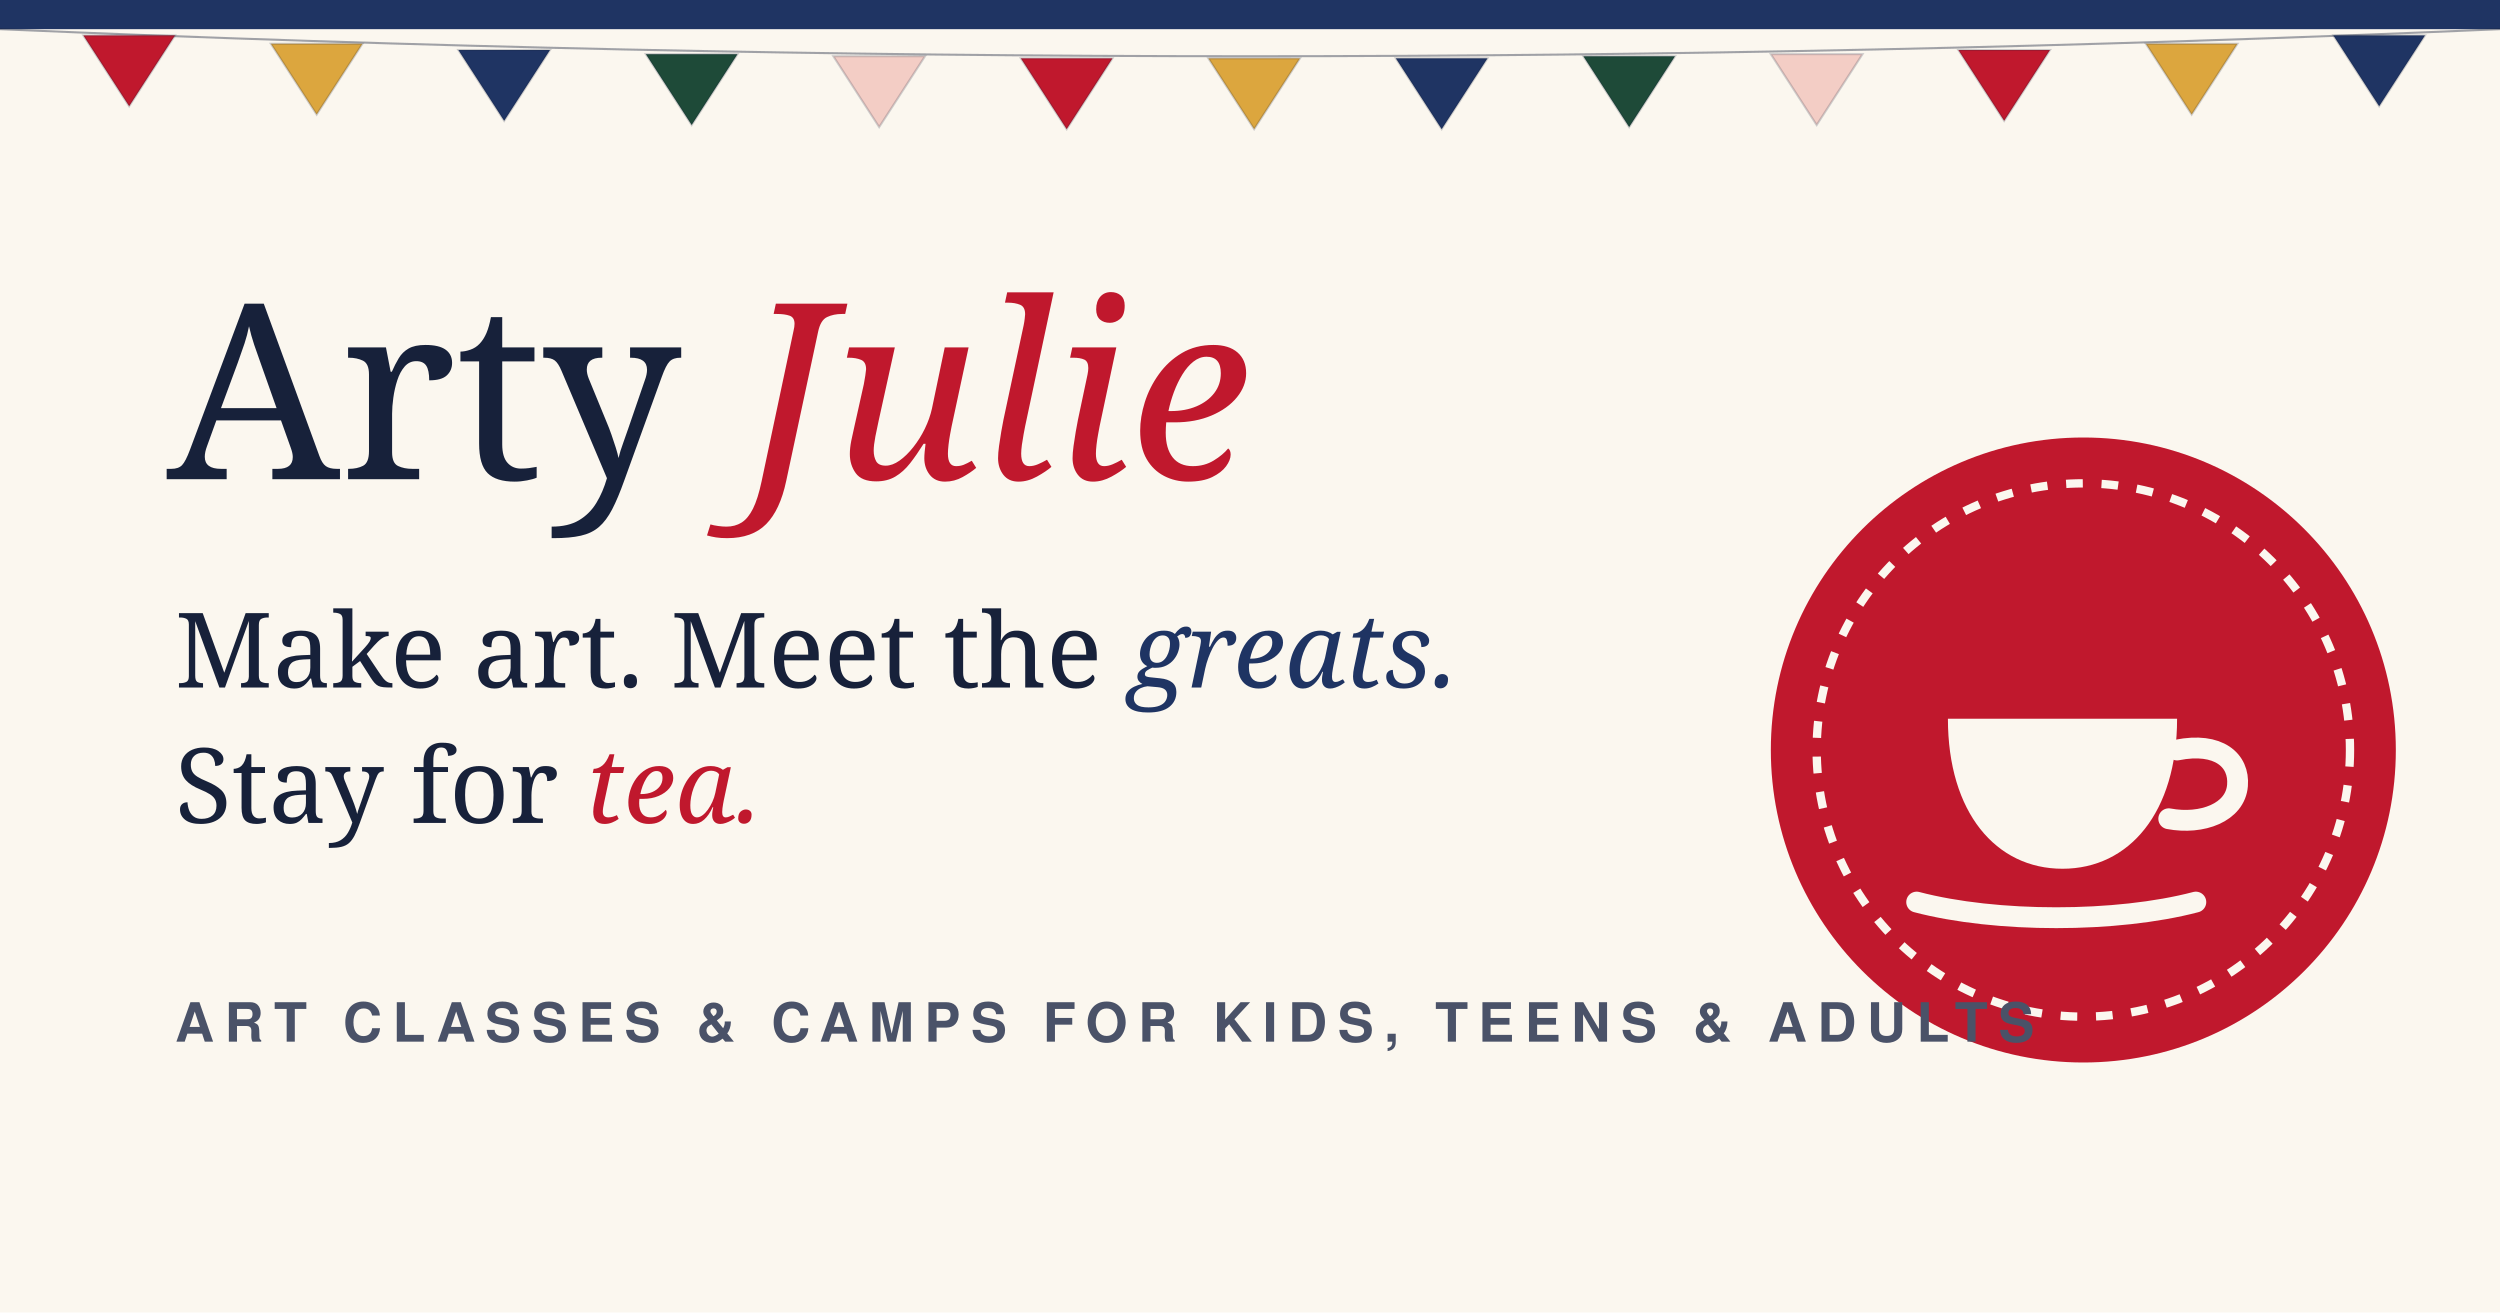
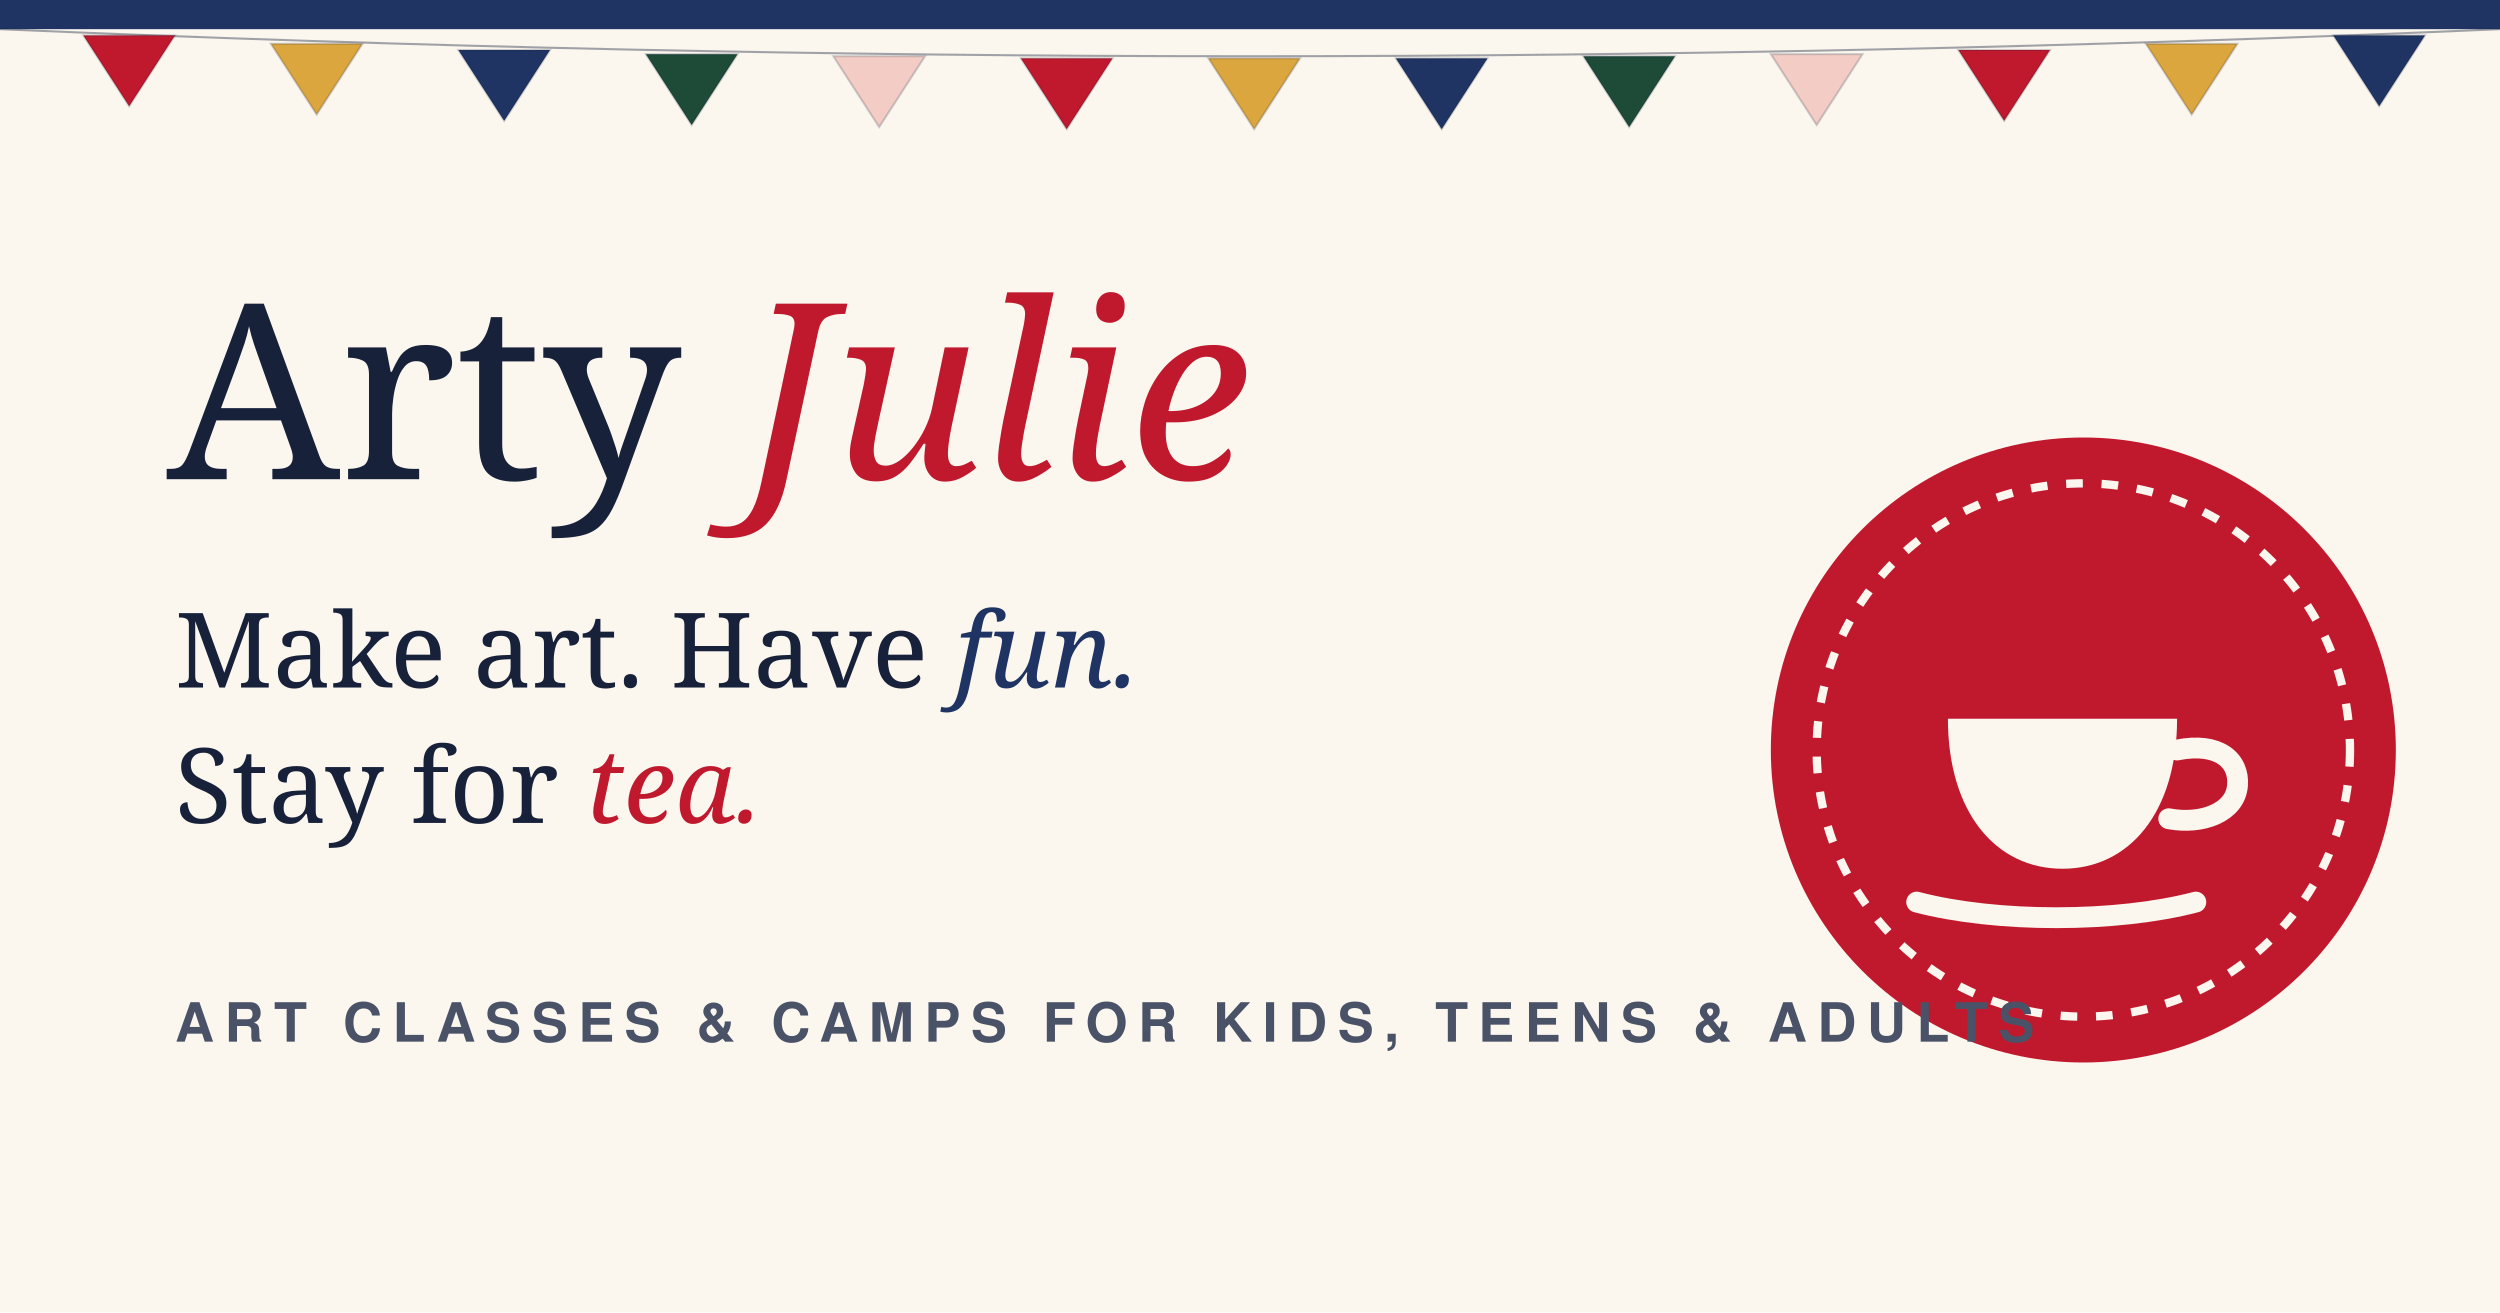
<svg xmlns="http://www.w3.org/2000/svg" width="1200" height="630" viewBox="0 0 1200 630">
  <rect width="1200" height="630" fill="#fbf7ef" />
  <g>
    <rect y="0" width="1200" height="14" fill="#1f3463" />
    <path d="M0 14 Q600 40 1200 14" stroke="#17213a" stroke-opacity=".4" fill="none" />
    <g stroke="#17213a" stroke-opacity=".2">
      <path d="M40 17h44l-22 34Z" fill="#c0182d" />
      <path d="M130 21h44l-22 34Z" fill="#dca63e" />
      <path d="M220 24h44l-22 34Z" fill="#1f3463" />
      <path d="M310 26h44l-22 34Z" fill="#1e4a38" />
      <path d="M400 27h44l-22 34Z" fill="#f3cdc5" />
      <path d="M490 28h44l-22 34Z" fill="#c0182d" />
      <path d="M580 28h44l-22 34Z" fill="#dca63e" />
      <path d="M670 28h44l-22 34Z" fill="#1f3463" />
      <path d="M760 27h44l-22 34Z" fill="#1e4a38" />
      <path d="M850 26h44l-22 34Z" fill="#f3cdc5" />
      <path d="M940 24h44l-22 34Z" fill="#c0182d" />
      <path d="M1030 21h44l-22 34Z" fill="#dca63e" />
      <path d="M1120 17h44l-22 34Z" fill="#1f3463" />
    </g>
  </g>
  <circle cx="1000" cy="360" r="150" fill="#c0182d" />
  <circle cx="1000" cy="360" r="128" fill="none" stroke="#fbf7ef" stroke-width="4" stroke-dasharray="8 9" />
  <path d="M935 345h110c0 45-23 72-55 72s-55-27-55-72Z" fill="#fbf7ef" />
  <path d="M1045 360c20-4 30 5 29 17-1 13-17 19-33 16" fill="none" stroke="#fbf7ef" stroke-width="10" stroke-linecap="round" />
  <path d="M920 433c38 10 96 10 134 0" fill="none" stroke="#fbf7ef" stroke-width="10" stroke-linecap="round" />
  <text x="80" y="230" font-family="Georgia, serif" font-size="118" fill="#17213a">Arty <tspan font-style="italic" fill="#c0182d">Julie</tspan>
  </text>
-   <text x="84" y="330" font-family="Georgia, serif" font-size="50" fill="#17213a">Make art. Meet the <tspan font-style="italic" fill="#1f3463">greats.</tspan>
+   <text x="84" y="330" font-family="Georgia, serif" font-size="50" fill="#17213a">Make art. Have <tspan font-style="italic" fill="#1f3463">fun.</tspan>
  </text>
  <text x="84" y="395" font-family="Georgia, serif" font-size="50" fill="#17213a">Stay for <tspan font-style="italic" fill="#c0182d">tea.</tspan>
  </text>
  <text x="84" y="500" font-family="Helvetica, Arial, sans-serif" font-weight="700" font-size="26" letter-spacing="5" fill="#4a5268">ART CLASSES &amp; CAMPS FOR KIDS, TEENS &amp; ADULTS</text>
</svg>
